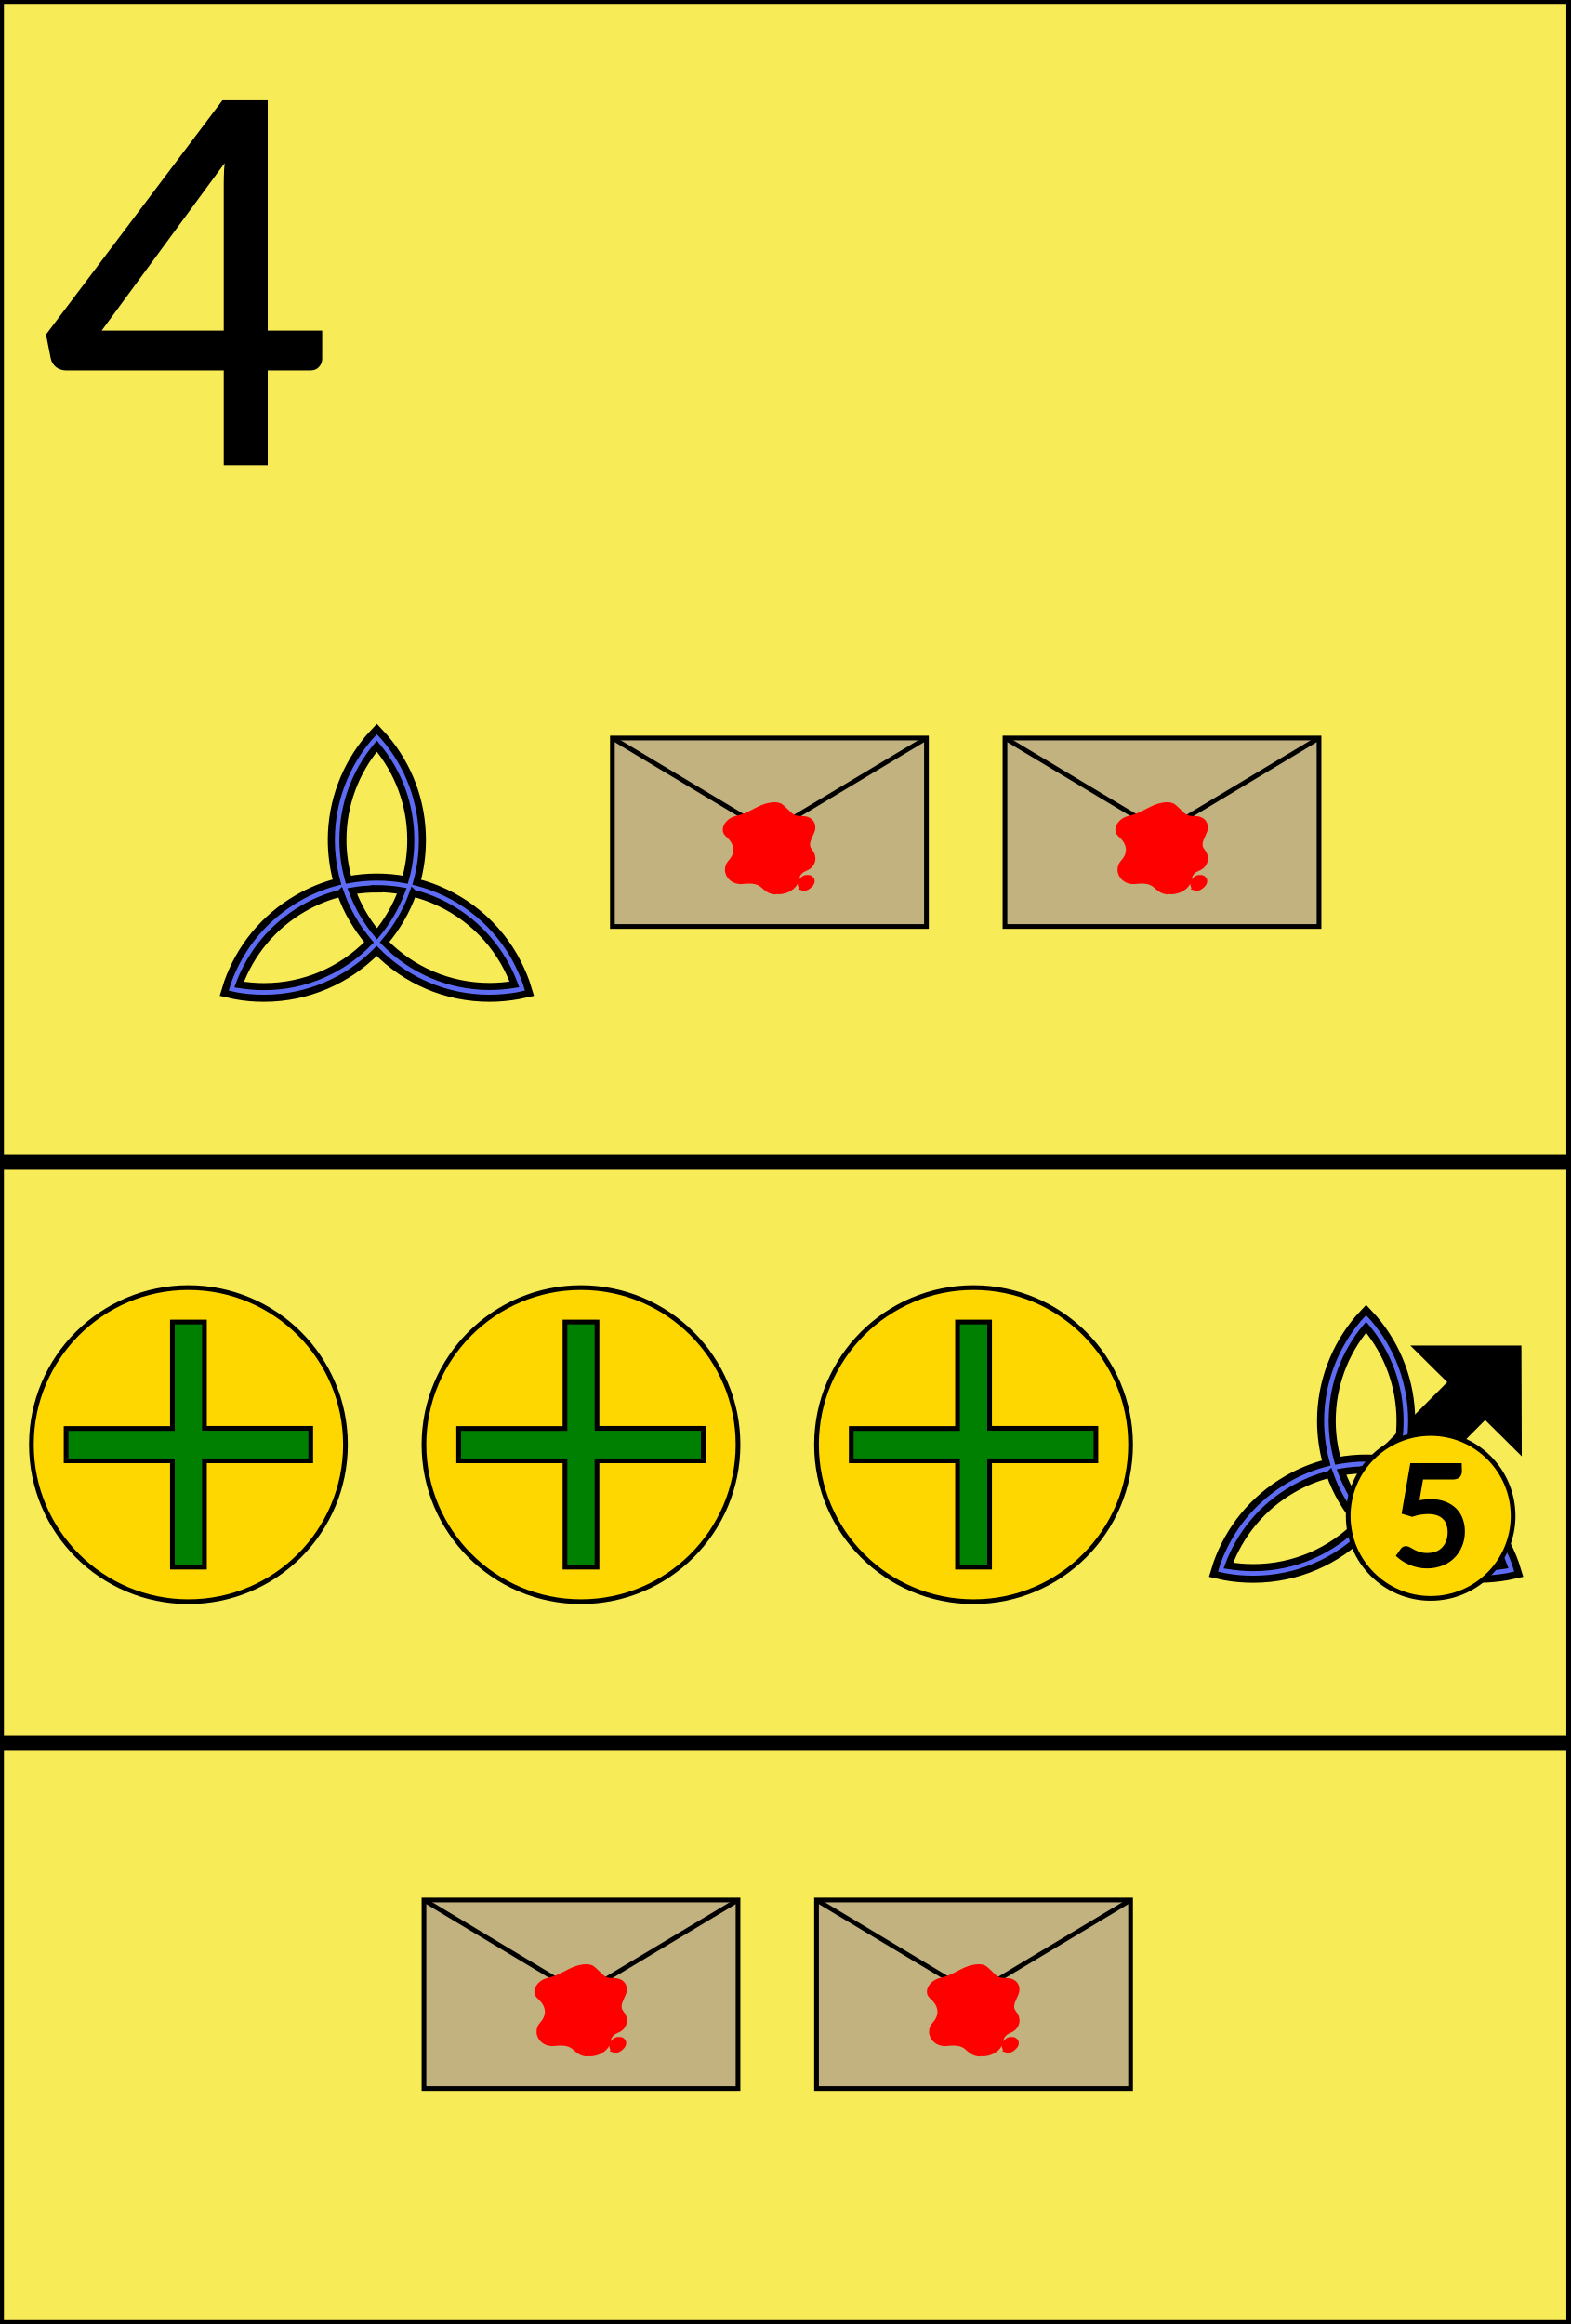
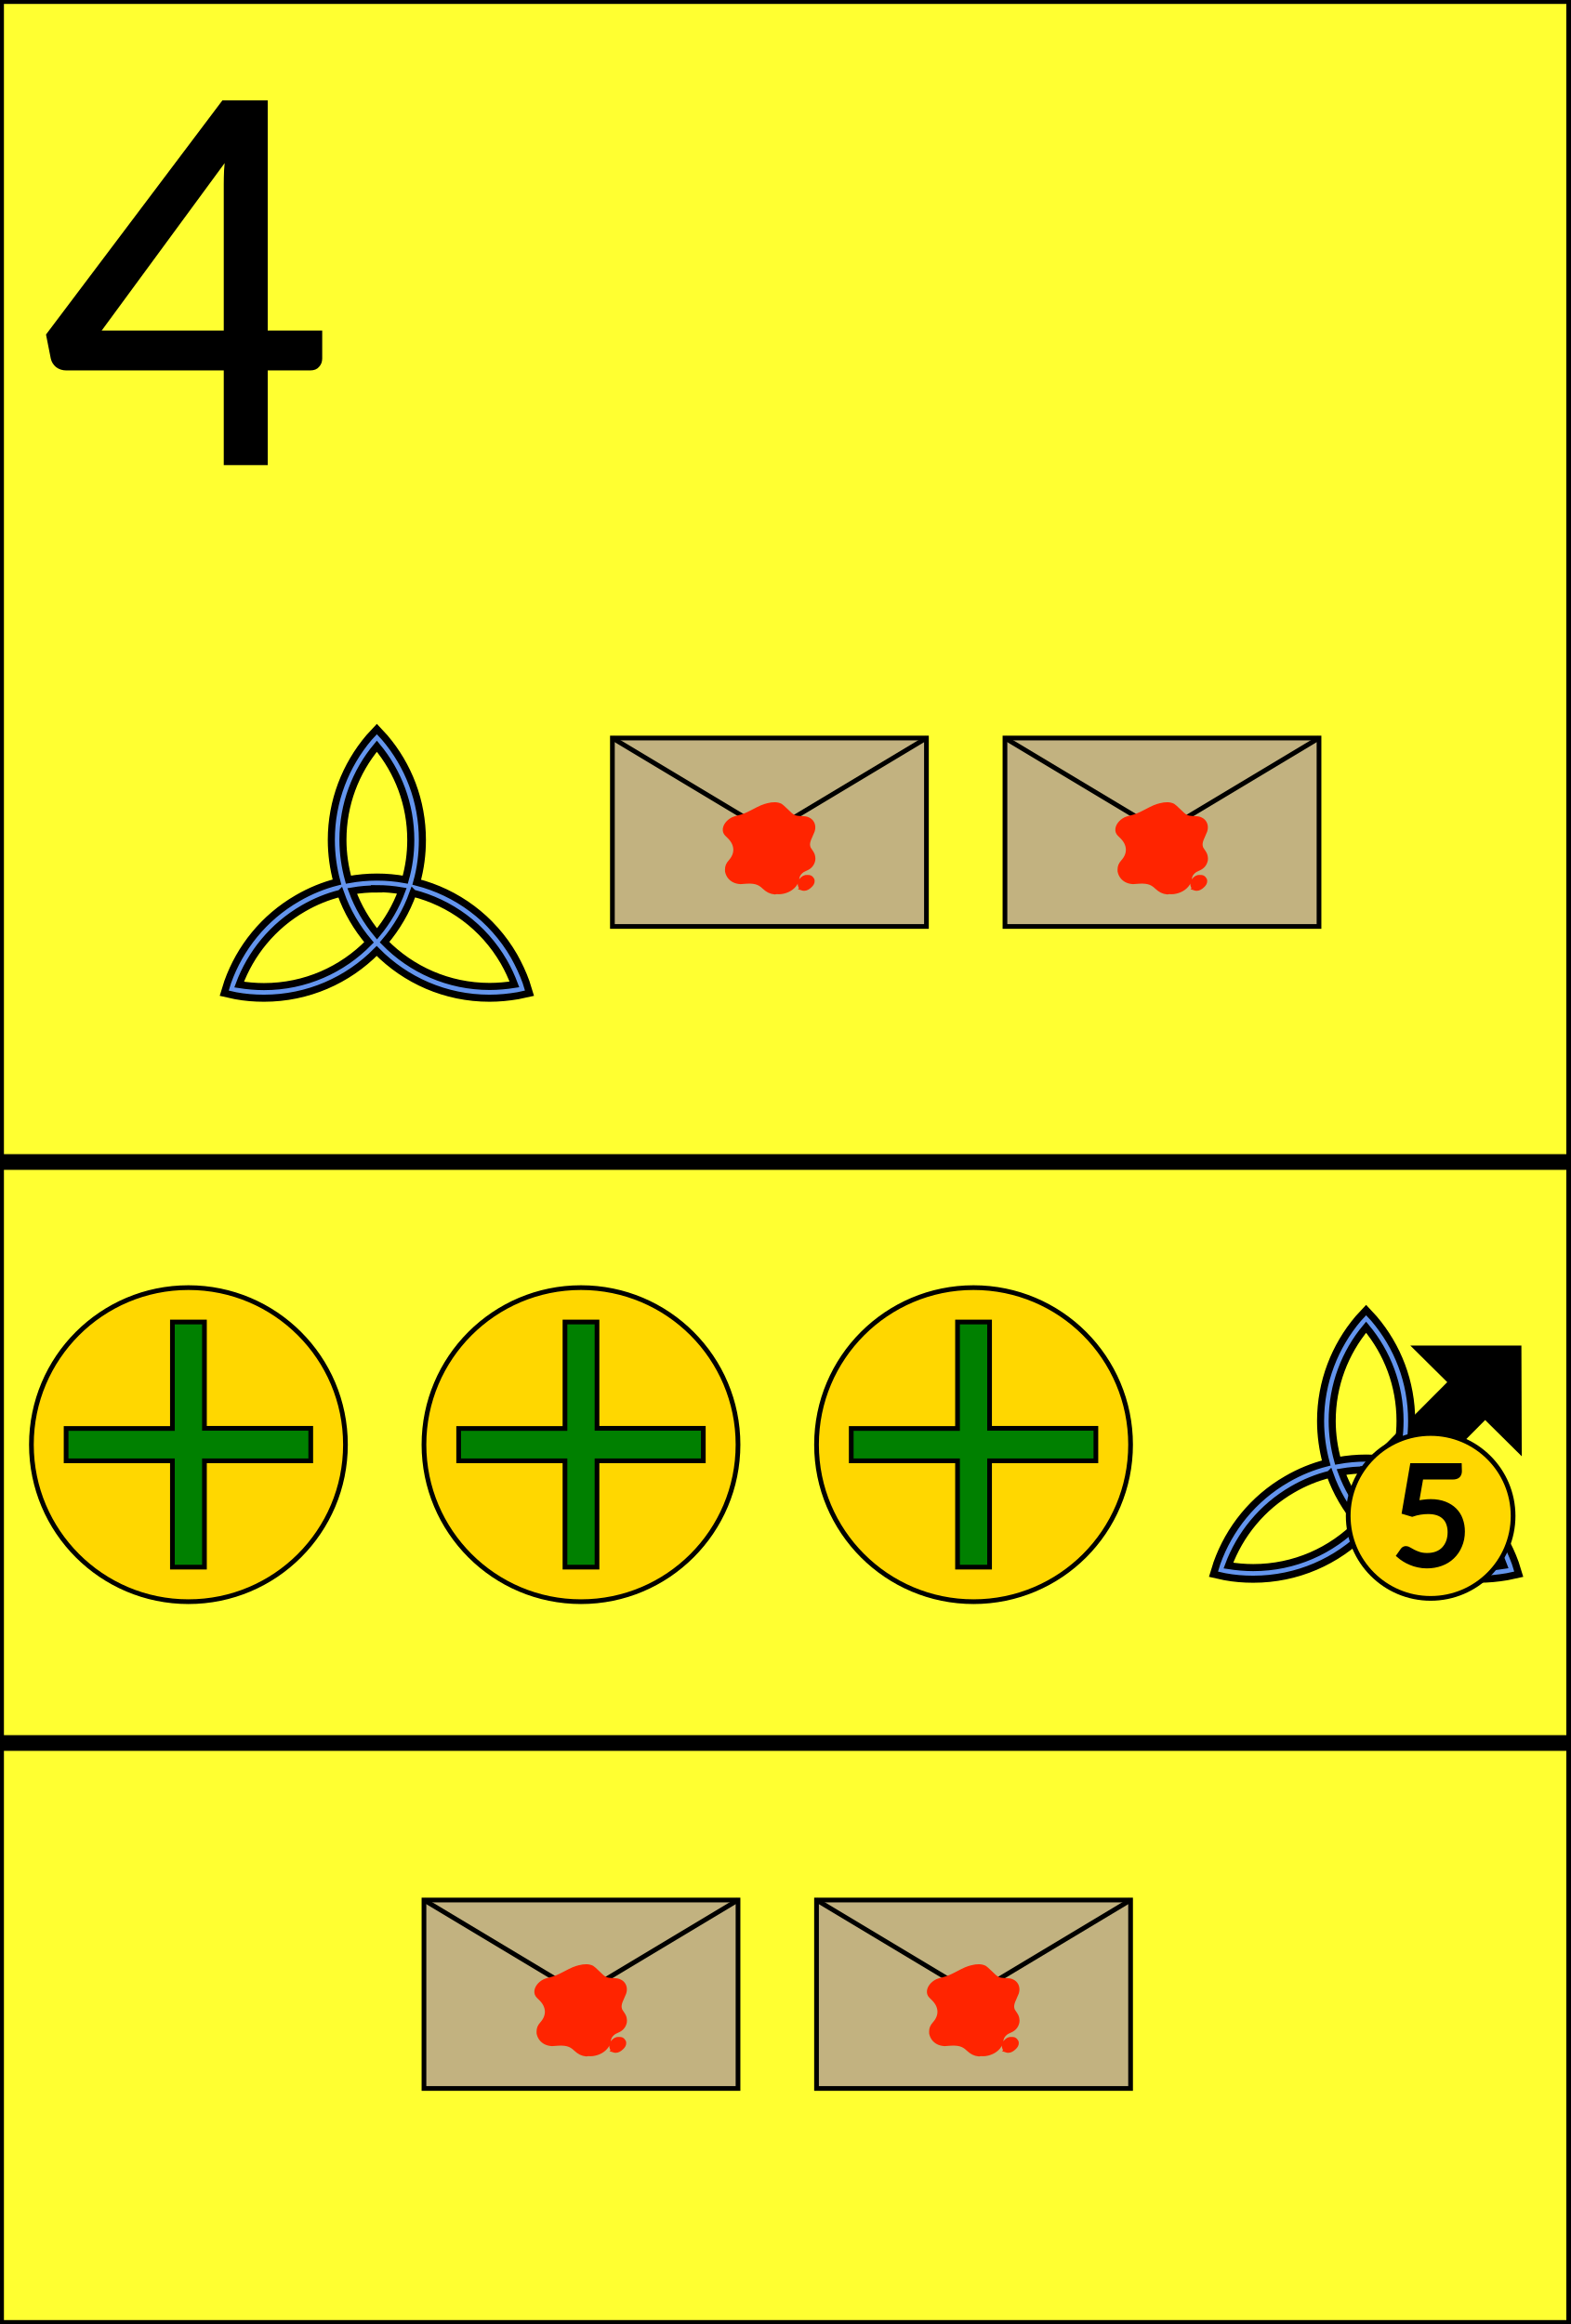
<svg xmlns="http://www.w3.org/2000/svg" height="148" width="100" viewbox="0 0 100 148">
-   <rect x="0" y="0" height="148" width="100" style="fill:#f8eb58;stroke:#000000;stroke-width:0.5px" />
+   <rect x="0" y="0" height="148" width="100" style="fill:#ffff31;stroke:#000000;stroke-width:0.5px" />
  <line x1="0" y1="74" x2="100" y2="74" style="stroke:#000000;stroke-width:1px" />
  <line x1="0" y1="111" x2="100" y2="111" style="stroke:#000000;stroke-width:1px" />
  <g transform="translate(2,2)">
    <path d="m 14.90,19.20 h 3.47 v 1.63 q 0,0.26 -0.16,0.43 -0.14,0.18 -0.46,0.18 h -2.85 v 6.03 H 12.40 V 21.44 H 2.22 q -0.32,0 -0.56,-0.18 Q 1.44,21.07 1.38,20.80 L 1.09,19.34 12.24,4.54 h 2.66 z M 12.40,9.74 q 0,-0.42 0.02,-0.90 0.03,-0.50 0.11,-1.01 L 4.18,19.20 H 12.40 z" style="fill:#000000;stroke:#000000;stroke-width:0.3px" />
  </g>
  <g transform="translate(14,43)">
-     <path d="m 10.0,4.52 c 1.35,1.62 2.16,3.70 2.16,5.97 0,0.88 -0.12,1.72 -0.35,2.53 -1.19,-0.22 -2.41,-0.22 -3.62,0 -0.22,-0.80 -0.35,-1.65 -0.35,-2.53 0,-2.27 0.81,-4.35 2.16,-5.97 z m -0.02,9.07 c 0.54,0 1.08,0.05 1.61,0.14 -0.37,1.0 -0.91,1.93 -1.58,2.74 -0.67,-0.81 -1.21,-1.73 -1.58,-2.73 0.52,-0.09 1.04,-0.13 1.56,-0.13 z m -2.29,0.29 c 0.41,1.16 1.03,2.21 1.81,3.13 -1.70,1.74 -4.06,2.82 -6.69,2.82 -0.54,0 -1.07,-0.05 -1.58,-0.13 0.73,-1.97 2.13,-3.72 4.09,-4.85 0.76,-0.44 1.55,-0.76 2.36,-0.96 z m 4.62,0 c 2.35,0.60 4.47,2.11 5.78,4.38 0.27,0.47 0.49,0.95 0.67,1.43 -0.51,0.08 -1.04,0.13 -1.58,0.13 -2.62,0 -4.99,-1.08 -6.69,-2.82 0.78,-0.92 1.40,-1.98 1.81,-3.13 z m 7.41,6.37 -0.22,-0.71 c -0.20,-0.56 -0.46,-1.11 -0.76,-1.65 -1.40,-2.43 -3.67,-4.06 -6.20,-4.71 0.24,-0.86 0.36,-1.76 0.36,-2.69 0,-2.49 -0.90,-4.76 -2.40,-6.52 L 10.0,3.43 9.50,3.97 C 8.01,5.73 7.10,8.01 7.10,10.49 c 0,0.93 0.13,1.83 0.36,2.68 -0.86,0.22 -1.70,0.56 -2.51,1.03 -2.15,1.24 -3.67,3.16 -4.45,5.34 l -0.22,0.71 0.72,0.16 c 0.59,0.11 1.19,0.16 1.81,0.16 2.81,0 5.35,-1.15 7.18,-3.01 1.83,1.86 4.37,3.01 7.18,3.01 0.62,0 1.22,-0.06 1.81,-0.16 z" style="fill:#5d6cf3;stroke:#000000;stroke-width:0.45px" />
+     <path d="m 10.0,4.52 c 1.35,1.62 2.16,3.70 2.16,5.97 0,0.88 -0.12,1.72 -0.35,2.53 -1.19,-0.22 -2.41,-0.22 -3.62,0 -0.22,-0.80 -0.35,-1.65 -0.35,-2.53 0,-2.27 0.81,-4.35 2.16,-5.97 z m -0.02,9.07 c 0.54,0 1.08,0.05 1.61,0.14 -0.37,1.0 -0.91,1.93 -1.58,2.74 -0.67,-0.81 -1.21,-1.73 -1.58,-2.73 0.52,-0.09 1.04,-0.13 1.56,-0.13 z m -2.29,0.29 c 0.41,1.16 1.03,2.21 1.81,3.13 -1.70,1.74 -4.06,2.82 -6.69,2.82 -0.54,0 -1.07,-0.05 -1.58,-0.13 0.73,-1.97 2.13,-3.72 4.09,-4.85 0.76,-0.44 1.55,-0.76 2.36,-0.96 z m 4.62,0 c 2.35,0.60 4.47,2.11 5.78,4.38 0.27,0.47 0.49,0.95 0.67,1.43 -0.51,0.08 -1.04,0.13 -1.58,0.13 -2.62,0 -4.99,-1.08 -6.69,-2.82 0.78,-0.92 1.40,-1.98 1.81,-3.13 z m 7.41,6.37 -0.22,-0.71 c -0.20,-0.56 -0.46,-1.11 -0.76,-1.65 -1.40,-2.43 -3.67,-4.06 -6.20,-4.71 0.24,-0.86 0.36,-1.76 0.36,-2.69 0,-2.49 -0.90,-4.76 -2.40,-6.52 L 10.0,3.43 9.50,3.97 C 8.01,5.73 7.10,8.01 7.10,10.49 c 0,0.93 0.13,1.83 0.36,2.68 -0.86,0.22 -1.70,0.56 -2.51,1.03 -2.15,1.24 -3.67,3.16 -4.45,5.34 l -0.22,0.71 0.72,0.16 c 0.59,0.11 1.19,0.16 1.81,0.16 2.81,0 5.35,-1.15 7.18,-3.01 1.83,1.86 4.37,3.01 7.18,3.01 0.62,0 1.22,-0.06 1.81,-0.16 z" style="fill:#6495ed;stroke:#000000;stroke-width:0.45px" />
  </g>
  <g transform="translate(39,43)">
    <rect x="0" y="4" height="12" width="20" style="fill:#c2b280;stroke:#000000;stroke-width:0.3px" />
    <line x1="0" y1="4" x2="10" y2="10" style="stroke:#000000;stroke-width:0.3px" />
    <line x1="10" y1="10" x2="20" y2="4" style="stroke:#000000;stroke-width:0.3px" />
-     <path d="m 10.34,13.81 C 10.07,13.78 9.90,13.69 9.67,13.48 9.34,13.16 9.02,13.08 8.35,13.14 8.16,13.16 8.13,13.16 8.03,13.14 7.70,13.09 7.45,12.89 7.35,12.59 7.32,12.52 7.32,12.48 7.32,12.39 7.32,12.19 7.37,12.06 7.53,11.88 7.76,11.62 7.86,11.35 7.85,11.07 7.83,10.76 7.69,10.49 7.39,10.21 7.23,10.06 7.19,10.00 7.18,9.87 7.16,9.62 7.38,9.33 7.69,9.18 7.79,9.14 7.87,9.11 8.05,9.07 8.31,9.01 8.58,8.90 8.92,8.72 c 0.59,-0.31 0.70,-0.35 0.97,-0.42 0.34,-0.09 0.61,-0.08 0.81,0.02 0.05,0.03 0.14,0.11 0.34,0.30 0.44,0.44 0.53,0.48 0.97,0.50 0.28,0.01 0.34,0.02 0.46,0.08 0.21,0.10 0.32,0.31 0.30,0.54 -0.01,0.12 -0.04,0.21 -0.15,0.44 -0.18,0.38 -0.22,0.58 -0.15,0.80 0.01,0.04 0.05,0.11 0.08,0.15 0.18,0.26 0.20,0.31 0.22,0.46 0.01,0.08 0.01,0.11 0,0.19 -0.05,0.24 -0.20,0.42 -0.44,0.52 -0.17,0.07 -0.25,0.12 -0.34,0.20 -0.14,0.13 -0.23,0.27 -0.25,0.54 -0.04,0.10 -0.09,0.19 -0.10,0.22 -0.17,0.28 -0.51,0.48 -0.90,0.53 -0.12,0.01 -0.15,0.01 -0.28,0 z m 1.76,-0.26 c -0.08,-0.04 -0.12,-0.09 -0.14,-0.19 -0.04,-0.16 0.08,-0.36 0.27,-0.46 0.06,-0.03 0.08,-0.03 0.19,-0.03 0.14,0 0.17,0.01 0.24,0.08 0.05,0.05 0.07,0.09 0.07,0.16 0,0.09 -0.04,0.18 -0.15,0.28 -0.12,0.12 -0.25,0.19 -0.37,0.19 -0.05,0 -0.09,-0.01 -0.12,-0.02 z" style="fill:#ff0000;stroke:#ff0000;stroke-width:0.3px" />
+     <path d="m 10.34,13.81 C 10.07,13.78 9.90,13.69 9.67,13.48 9.34,13.16 9.02,13.08 8.35,13.14 8.16,13.16 8.13,13.16 8.03,13.14 7.70,13.09 7.45,12.89 7.35,12.59 7.32,12.52 7.32,12.48 7.32,12.39 7.32,12.19 7.37,12.06 7.53,11.88 7.76,11.62 7.86,11.35 7.85,11.07 7.83,10.76 7.69,10.49 7.39,10.21 7.23,10.06 7.19,10.00 7.18,9.87 7.16,9.62 7.38,9.33 7.69,9.18 7.79,9.14 7.87,9.11 8.05,9.07 8.31,9.01 8.58,8.90 8.92,8.72 c 0.59,-0.31 0.70,-0.35 0.97,-0.42 0.34,-0.09 0.61,-0.08 0.81,0.02 0.05,0.03 0.14,0.11 0.34,0.30 0.44,0.44 0.53,0.48 0.97,0.50 0.28,0.01 0.34,0.02 0.46,0.08 0.21,0.10 0.32,0.31 0.30,0.54 -0.01,0.12 -0.04,0.21 -0.15,0.44 -0.18,0.38 -0.22,0.58 -0.15,0.80 0.01,0.04 0.05,0.11 0.08,0.15 0.18,0.26 0.20,0.31 0.22,0.46 0.01,0.08 0.01,0.11 0,0.19 -0.05,0.24 -0.20,0.42 -0.44,0.52 -0.17,0.07 -0.25,0.12 -0.34,0.20 -0.14,0.13 -0.23,0.27 -0.25,0.54 -0.04,0.10 -0.09,0.19 -0.10,0.22 -0.17,0.28 -0.51,0.48 -0.90,0.53 -0.12,0.01 -0.15,0.01 -0.28,0 z m 1.76,-0.26 c -0.08,-0.04 -0.12,-0.09 -0.14,-0.19 -0.04,-0.16 0.08,-0.36 0.27,-0.46 0.06,-0.03 0.08,-0.03 0.19,-0.03 0.14,0 0.17,0.01 0.24,0.08 0.05,0.05 0.07,0.09 0.07,0.16 0,0.09 -0.04,0.18 -0.15,0.28 -0.12,0.12 -0.25,0.19 -0.37,0.19 -0.05,0 -0.09,-0.01 -0.12,-0.02 z" style="fill:#ff2400;stroke:#ff2400;stroke-width:0.3px" />
  </g>
  <g transform="translate(64,43)">
    <rect x="0" y="4" height="12" width="20" style="fill:#c2b280;stroke:#000000;stroke-width:0.3px" />
    <line x1="0" y1="4" x2="10" y2="10" style="stroke:#000000;stroke-width:0.3px" />
    <line x1="10" y1="10" x2="20" y2="4" style="stroke:#000000;stroke-width:0.3px" />
-     <path d="m 10.34,13.81 C 10.07,13.78 9.90,13.69 9.67,13.48 9.34,13.16 9.02,13.08 8.35,13.14 8.16,13.16 8.13,13.16 8.03,13.14 7.70,13.09 7.45,12.89 7.35,12.59 7.32,12.52 7.32,12.48 7.32,12.39 7.32,12.19 7.37,12.06 7.53,11.88 7.76,11.62 7.86,11.35 7.85,11.07 7.83,10.76 7.69,10.49 7.39,10.21 7.23,10.06 7.19,10.00 7.18,9.87 7.16,9.62 7.38,9.33 7.69,9.18 7.79,9.14 7.87,9.11 8.05,9.07 8.31,9.01 8.58,8.90 8.92,8.72 c 0.59,-0.31 0.70,-0.35 0.97,-0.42 0.34,-0.09 0.61,-0.08 0.81,0.02 0.05,0.03 0.14,0.11 0.34,0.30 0.44,0.44 0.53,0.48 0.97,0.50 0.28,0.01 0.34,0.02 0.46,0.08 0.21,0.10 0.32,0.31 0.30,0.54 -0.01,0.12 -0.04,0.21 -0.15,0.44 -0.18,0.38 -0.22,0.58 -0.15,0.80 0.01,0.04 0.05,0.11 0.08,0.15 0.18,0.26 0.20,0.31 0.22,0.46 0.01,0.08 0.01,0.11 0,0.19 -0.05,0.24 -0.20,0.42 -0.44,0.52 -0.17,0.07 -0.25,0.12 -0.34,0.20 -0.14,0.13 -0.23,0.27 -0.25,0.54 -0.04,0.10 -0.09,0.19 -0.10,0.22 -0.17,0.28 -0.51,0.48 -0.90,0.53 -0.12,0.01 -0.15,0.01 -0.28,0 z m 1.76,-0.26 c -0.08,-0.04 -0.12,-0.09 -0.14,-0.19 -0.04,-0.16 0.08,-0.36 0.27,-0.46 0.06,-0.03 0.08,-0.03 0.19,-0.03 0.14,0 0.17,0.01 0.24,0.08 0.05,0.05 0.07,0.09 0.07,0.16 0,0.09 -0.04,0.18 -0.15,0.28 -0.12,0.12 -0.25,0.19 -0.37,0.19 -0.05,0 -0.09,-0.01 -0.12,-0.02 z" style="fill:#ff0000;stroke:#ff0000;stroke-width:0.3px" />
+     <path d="m 10.34,13.81 C 10.07,13.78 9.90,13.69 9.67,13.48 9.34,13.16 9.02,13.08 8.35,13.14 8.16,13.16 8.13,13.16 8.03,13.14 7.70,13.09 7.45,12.89 7.35,12.59 7.32,12.52 7.32,12.48 7.32,12.39 7.32,12.19 7.37,12.06 7.53,11.88 7.76,11.62 7.86,11.35 7.85,11.07 7.83,10.76 7.69,10.49 7.39,10.21 7.23,10.06 7.19,10.00 7.18,9.87 7.16,9.62 7.38,9.33 7.69,9.18 7.79,9.14 7.87,9.11 8.05,9.07 8.31,9.01 8.58,8.90 8.92,8.72 c 0.59,-0.31 0.70,-0.35 0.97,-0.42 0.34,-0.09 0.61,-0.08 0.81,0.02 0.05,0.03 0.14,0.11 0.34,0.30 0.44,0.44 0.53,0.48 0.97,0.50 0.28,0.01 0.34,0.02 0.46,0.08 0.21,0.10 0.32,0.31 0.30,0.54 -0.01,0.12 -0.04,0.21 -0.15,0.44 -0.18,0.38 -0.22,0.58 -0.15,0.80 0.01,0.04 0.05,0.11 0.08,0.15 0.18,0.26 0.20,0.31 0.22,0.46 0.01,0.08 0.01,0.11 0,0.19 -0.05,0.24 -0.20,0.42 -0.44,0.52 -0.17,0.07 -0.25,0.12 -0.34,0.20 -0.14,0.13 -0.23,0.27 -0.25,0.54 -0.04,0.10 -0.09,0.19 -0.10,0.22 -0.17,0.28 -0.51,0.48 -0.90,0.53 -0.12,0.01 -0.15,0.01 -0.28,0 z m 1.76,-0.26 c -0.08,-0.04 -0.12,-0.09 -0.14,-0.19 -0.04,-0.16 0.08,-0.36 0.27,-0.46 0.06,-0.03 0.08,-0.03 0.19,-0.03 0.14,0 0.17,0.01 0.24,0.08 0.05,0.05 0.07,0.09 0.07,0.16 0,0.09 -0.04,0.18 -0.15,0.28 -0.12,0.12 -0.25,0.19 -0.37,0.19 -0.05,0 -0.09,-0.01 -0.12,-0.02 z" style="fill:#ff2400;stroke:#ff2400;stroke-width:0.3px" />
  </g>
  <g transform="translate(2,80)">
    <circle cx="10" cy="12" r="10" style="fill:#ffd700;stroke:#000000;stroke-width:0.3px" />
    <path d="m 11.02,4.19 v 6.77 h 6.77 v 2.07 h -6.77 v 6.77 H 8.98 V 13.03 H 2.21 V 10.97 H 8.98 V 4.19 z" style="fill:#008000;stroke:#000000;stroke-width:0.3px" />
  </g>
  <g transform="translate(27,80)">
    <circle cx="10" cy="12" r="10" style="fill:#ffd700;stroke:#000000;stroke-width:0.3px" />
    <path d="m 11.02,4.19 v 6.77 h 6.77 v 2.07 h -6.77 v 6.77 H 8.98 V 13.03 H 2.21 V 10.97 H 8.98 V 4.19 z" style="fill:#008000;stroke:#000000;stroke-width:0.3px" />
  </g>
  <g transform="translate(52,80)">
    <circle cx="10" cy="12" r="10" style="fill:#ffd700;stroke:#000000;stroke-width:0.3px" />
    <path d="m 11.02,4.19 v 6.77 h 6.77 v 2.07 h -6.77 v 6.77 H 8.98 V 13.03 H 2.21 V 10.97 H 8.98 V 4.19 z" style="fill:#008000;stroke:#000000;stroke-width:0.3px" />
  </g>
  <g transform="translate(77,80)">
    <path d="m 12.65,10.76 2.73,-2.74 -1.10,-1.09 -1.10,-1.09 3.28,0 3.28,0 0.01,3.27 0.01,3.27 -1.09,-1.08 -1.09,-1.08 -2.72,2.74 -2.72,2.74 -0.63,-0.62 c -0.35,-0.34 -0.84,-0.83 -1.10,-1.08 L 9.92,13.51 z" style="fill:#000000;stroke:#000000;stroke-width:0.3px" />
-     <path d="m 10.0,4.52 c 1.35,1.62 2.16,3.70 2.16,5.97 0,0.88 -0.12,1.72 -0.35,2.53 -1.19,-0.22 -2.41,-0.22 -3.62,0 -0.22,-0.80 -0.35,-1.65 -0.35,-2.53 0,-2.27 0.81,-4.35 2.16,-5.97 z m -0.02,9.07 c 0.54,0 1.08,0.05 1.61,0.14 -0.37,1.0 -0.91,1.93 -1.58,2.74 -0.67,-0.81 -1.21,-1.73 -1.58,-2.73 0.52,-0.09 1.04,-0.13 1.56,-0.13 z m -2.29,0.29 c 0.41,1.16 1.03,2.21 1.81,3.13 -1.70,1.74 -4.06,2.82 -6.69,2.82 -0.54,0 -1.07,-0.05 -1.58,-0.13 0.73,-1.97 2.13,-3.72 4.09,-4.85 0.76,-0.44 1.55,-0.76 2.36,-0.96 z m 4.62,0 c 2.35,0.60 4.47,2.11 5.78,4.38 0.27,0.47 0.49,0.95 0.67,1.43 -0.51,0.08 -1.04,0.13 -1.58,0.13 -2.62,0 -4.99,-1.08 -6.69,-2.82 0.78,-0.92 1.40,-1.98 1.81,-3.13 z m 7.41,6.37 -0.22,-0.71 c -0.20,-0.56 -0.46,-1.11 -0.76,-1.65 -1.40,-2.43 -3.67,-4.06 -6.20,-4.71 0.24,-0.86 0.36,-1.76 0.36,-2.69 0,-2.49 -0.90,-4.76 -2.40,-6.52 L 10.0,3.43 9.50,3.97 C 8.01,5.73 7.10,8.01 7.10,10.49 c 0,0.93 0.13,1.83 0.36,2.68 -0.86,0.22 -1.70,0.56 -2.51,1.03 -2.15,1.24 -3.67,3.16 -4.45,5.34 l -0.22,0.71 0.72,0.16 c 0.59,0.11 1.19,0.16 1.81,0.16 2.81,0 5.35,-1.15 7.18,-3.01 1.83,1.86 4.37,3.01 7.18,3.01 0.62,0 1.22,-0.06 1.81,-0.16 z" style="fill:#5d6cf3;stroke:#000000;stroke-width:0.45px" />
+     <path d="m 10.0,4.52 c 1.35,1.62 2.16,3.70 2.16,5.97 0,0.88 -0.12,1.72 -0.35,2.53 -1.19,-0.22 -2.41,-0.22 -3.62,0 -0.22,-0.80 -0.35,-1.65 -0.35,-2.53 0,-2.27 0.81,-4.35 2.16,-5.97 z m -0.02,9.07 c 0.54,0 1.08,0.05 1.61,0.14 -0.37,1.0 -0.91,1.93 -1.58,2.74 -0.67,-0.81 -1.21,-1.73 -1.58,-2.73 0.52,-0.09 1.04,-0.13 1.56,-0.13 z m -2.29,0.29 c 0.41,1.16 1.03,2.21 1.81,3.13 -1.70,1.74 -4.06,2.82 -6.69,2.82 -0.54,0 -1.07,-0.05 -1.58,-0.13 0.73,-1.97 2.13,-3.72 4.09,-4.85 0.76,-0.44 1.55,-0.76 2.36,-0.96 z m 4.62,0 c 2.35,0.60 4.47,2.11 5.78,4.38 0.27,0.47 0.49,0.95 0.67,1.43 -0.51,0.08 -1.04,0.13 -1.58,0.13 -2.62,0 -4.99,-1.08 -6.69,-2.82 0.78,-0.92 1.40,-1.98 1.81,-3.13 z m 7.41,6.37 -0.22,-0.71 c -0.20,-0.56 -0.46,-1.11 -0.76,-1.65 -1.40,-2.43 -3.67,-4.06 -6.20,-4.71 0.24,-0.86 0.36,-1.76 0.36,-2.69 0,-2.49 -0.90,-4.76 -2.40,-6.52 L 10.0,3.43 9.50,3.97 C 8.01,5.73 7.10,8.01 7.10,10.49 c 0,0.93 0.13,1.83 0.36,2.68 -0.86,0.22 -1.70,0.56 -2.51,1.03 -2.15,1.24 -3.67,3.16 -4.45,5.34 l -0.22,0.71 0.72,0.16 c 0.59,0.11 1.19,0.16 1.81,0.16 2.81,0 5.35,-1.15 7.18,-3.01 1.83,1.86 4.37,3.01 7.18,3.01 0.62,0 1.22,-0.06 1.81,-0.16 z" style="fill:#6495ed;stroke:#000000;stroke-width:0.45px" />
    <circle cx="14.11" cy="16.54" r="5.25" style="fill:#ffd700;stroke:#000000;stroke-width:0.3px" />
    <path d="m 15.95,13.69 q 0,0.17 -0.10,0.28 -0.10,0.10 -0.35,0.10 H 13.50 l -0.29,1.66 q 0.25,-0.06 0.47,-0.08 0.23,-0.03 0.44,-0.03 0.49,0 0.88,0.15 0.38,0.15 0.63,0.40 0.26,0.26 0.38,0.60 0.13,0.35 0.13,0.76 0,0.50 -0.18,0.91 -0.17,0.41 -0.48,0.70 -0.30,0.29 -0.72,0.44 -0.41,0.15 -0.90,0.15 -0.28,0 -0.54,-0.06 -0.25,-0.05 -0.48,-0.15 -0.22,-0.09 -0.41,-0.21 -0.19,-0.12 -0.34,-0.25 l 0.24,-0.34 q 0.08,-0.11 0.21,-0.11 0.09,0 0.20,0.07 0.11,0.07 0.27,0.15 0.16,0.08 0.37,0.15 0.22,0.07 0.51,0.07 0.33,0 0.60,-0.10 0.27,-0.10 0.46,-0.30 0.19,-0.20 0.29,-0.47 0.10,-0.27 0.10,-0.61 0,-0.30 -0.09,-0.54 -0.08,-0.24 -0.26,-0.41 -0.17,-0.17 -0.43,-0.26 -0.26,-0.09 -0.61,-0.09 -0.24,0 -0.50,0.04 -0.26,0.04 -0.52,0.13 l -0.50,-0.15 0.51,-2.96 h 3.00 z" style="fill:#000000;stroke:#000000;stroke-width:0.3px" />
  </g>
  <g transform="translate(27,117)">
    <rect x="0" y="4" height="12" width="20" style="fill:#c2b280;stroke:#000000;stroke-width:0.3px" />
    <line x1="0" y1="4" x2="10" y2="10" style="stroke:#000000;stroke-width:0.3px" />
    <line x1="10" y1="10" x2="20" y2="4" style="stroke:#000000;stroke-width:0.3px" />
-     <path d="m 10.34,13.81 C 10.07,13.78 9.90,13.69 9.67,13.48 9.34,13.16 9.02,13.08 8.35,13.14 8.16,13.16 8.13,13.16 8.03,13.14 7.70,13.09 7.45,12.89 7.35,12.59 7.32,12.52 7.32,12.48 7.32,12.39 7.32,12.19 7.37,12.06 7.53,11.88 7.76,11.62 7.86,11.35 7.85,11.07 7.83,10.76 7.69,10.49 7.39,10.21 7.23,10.06 7.19,10.00 7.18,9.87 7.16,9.62 7.38,9.33 7.69,9.18 7.79,9.14 7.87,9.11 8.05,9.07 8.31,9.01 8.58,8.90 8.92,8.72 c 0.59,-0.31 0.70,-0.35 0.97,-0.42 0.34,-0.09 0.61,-0.08 0.81,0.02 0.05,0.03 0.14,0.11 0.34,0.30 0.44,0.44 0.53,0.48 0.97,0.50 0.28,0.01 0.34,0.02 0.46,0.08 0.21,0.10 0.32,0.31 0.30,0.54 -0.01,0.12 -0.04,0.21 -0.15,0.44 -0.18,0.38 -0.22,0.58 -0.15,0.80 0.01,0.04 0.05,0.11 0.08,0.15 0.18,0.26 0.20,0.31 0.22,0.46 0.01,0.08 0.01,0.11 0,0.19 -0.05,0.24 -0.20,0.42 -0.44,0.52 -0.17,0.07 -0.25,0.12 -0.34,0.20 -0.14,0.13 -0.23,0.27 -0.25,0.54 -0.04,0.10 -0.09,0.19 -0.10,0.22 -0.17,0.28 -0.51,0.48 -0.90,0.53 -0.12,0.01 -0.15,0.01 -0.28,0 z m 1.76,-0.26 c -0.08,-0.04 -0.12,-0.09 -0.14,-0.19 -0.04,-0.16 0.08,-0.36 0.27,-0.46 0.06,-0.03 0.08,-0.03 0.19,-0.03 0.14,0 0.17,0.01 0.24,0.08 0.05,0.05 0.07,0.09 0.07,0.16 0,0.09 -0.04,0.18 -0.15,0.28 -0.12,0.12 -0.25,0.19 -0.37,0.19 -0.05,0 -0.09,-0.01 -0.12,-0.02 z" style="fill:#ff0000;stroke:#ff0000;stroke-width:0.3px" />
+     <path d="m 10.34,13.81 C 10.07,13.78 9.90,13.69 9.67,13.48 9.34,13.16 9.02,13.08 8.35,13.14 8.16,13.16 8.13,13.16 8.03,13.14 7.70,13.09 7.45,12.89 7.35,12.59 7.32,12.52 7.32,12.48 7.32,12.39 7.32,12.19 7.37,12.06 7.53,11.88 7.76,11.62 7.86,11.35 7.85,11.07 7.83,10.76 7.69,10.49 7.39,10.21 7.23,10.06 7.19,10.00 7.18,9.87 7.16,9.62 7.38,9.33 7.69,9.18 7.79,9.14 7.87,9.11 8.05,9.07 8.31,9.01 8.58,8.90 8.92,8.72 c 0.59,-0.31 0.70,-0.35 0.97,-0.42 0.34,-0.09 0.61,-0.08 0.81,0.02 0.05,0.03 0.14,0.11 0.34,0.30 0.44,0.44 0.53,0.48 0.97,0.50 0.28,0.01 0.34,0.02 0.46,0.08 0.21,0.10 0.32,0.31 0.30,0.54 -0.01,0.12 -0.04,0.21 -0.15,0.44 -0.18,0.38 -0.22,0.58 -0.15,0.80 0.01,0.04 0.05,0.11 0.08,0.15 0.18,0.26 0.20,0.31 0.22,0.46 0.01,0.08 0.01,0.11 0,0.19 -0.05,0.24 -0.20,0.42 -0.44,0.52 -0.17,0.07 -0.25,0.12 -0.34,0.20 -0.14,0.13 -0.23,0.27 -0.25,0.54 -0.04,0.10 -0.09,0.19 -0.10,0.22 -0.17,0.28 -0.51,0.48 -0.90,0.53 -0.12,0.01 -0.15,0.01 -0.28,0 z m 1.76,-0.26 c -0.08,-0.04 -0.12,-0.09 -0.14,-0.19 -0.04,-0.16 0.08,-0.36 0.27,-0.46 0.06,-0.03 0.08,-0.03 0.19,-0.03 0.14,0 0.17,0.01 0.24,0.08 0.05,0.05 0.07,0.09 0.07,0.16 0,0.09 -0.04,0.18 -0.15,0.28 -0.12,0.12 -0.25,0.19 -0.37,0.19 -0.05,0 -0.09,-0.01 -0.12,-0.02 z" style="fill:#ff2400;stroke:#ff2400;stroke-width:0.3px" />
  </g>
  <g transform="translate(52,117)">
    <rect x="0" y="4" height="12" width="20" style="fill:#c2b280;stroke:#000000;stroke-width:0.3px" />
    <line x1="0" y1="4" x2="10" y2="10" style="stroke:#000000;stroke-width:0.3px" />
    <line x1="10" y1="10" x2="20" y2="4" style="stroke:#000000;stroke-width:0.3px" />
-     <path d="m 10.34,13.81 C 10.07,13.78 9.90,13.69 9.67,13.48 9.34,13.16 9.02,13.08 8.35,13.14 8.16,13.16 8.13,13.16 8.03,13.14 7.70,13.09 7.45,12.89 7.35,12.59 7.32,12.52 7.32,12.48 7.32,12.39 7.32,12.19 7.37,12.06 7.53,11.88 7.76,11.62 7.86,11.35 7.85,11.07 7.83,10.76 7.69,10.49 7.39,10.21 7.23,10.06 7.19,10.00 7.18,9.87 7.16,9.62 7.38,9.33 7.69,9.18 7.79,9.14 7.87,9.11 8.05,9.07 8.31,9.01 8.58,8.90 8.92,8.72 c 0.59,-0.31 0.70,-0.35 0.97,-0.42 0.34,-0.09 0.61,-0.08 0.81,0.02 0.05,0.03 0.14,0.11 0.34,0.30 0.44,0.44 0.53,0.48 0.97,0.50 0.28,0.01 0.34,0.02 0.46,0.08 0.21,0.10 0.32,0.31 0.30,0.54 -0.01,0.12 -0.04,0.21 -0.15,0.44 -0.18,0.38 -0.22,0.58 -0.15,0.80 0.01,0.04 0.05,0.11 0.08,0.15 0.18,0.26 0.20,0.31 0.22,0.46 0.01,0.08 0.01,0.11 0,0.19 -0.05,0.24 -0.20,0.42 -0.44,0.52 -0.17,0.07 -0.25,0.12 -0.34,0.20 -0.14,0.13 -0.23,0.27 -0.25,0.54 -0.04,0.10 -0.09,0.19 -0.10,0.22 -0.17,0.28 -0.51,0.48 -0.90,0.53 -0.12,0.01 -0.15,0.01 -0.28,0 z m 1.76,-0.26 c -0.08,-0.04 -0.12,-0.09 -0.14,-0.19 -0.04,-0.16 0.08,-0.36 0.27,-0.46 0.06,-0.03 0.08,-0.03 0.19,-0.03 0.14,0 0.17,0.01 0.24,0.08 0.05,0.05 0.07,0.09 0.07,0.16 0,0.09 -0.04,0.18 -0.15,0.28 -0.12,0.12 -0.25,0.19 -0.37,0.19 -0.05,0 -0.09,-0.01 -0.12,-0.02 z" style="fill:#ff0000;stroke:#ff0000;stroke-width:0.3px" />
+     <path d="m 10.34,13.81 C 10.07,13.78 9.90,13.69 9.67,13.48 9.34,13.16 9.02,13.08 8.35,13.14 8.16,13.16 8.13,13.16 8.03,13.14 7.70,13.09 7.45,12.89 7.35,12.59 7.32,12.52 7.32,12.48 7.32,12.39 7.32,12.19 7.37,12.06 7.53,11.88 7.76,11.62 7.86,11.35 7.85,11.07 7.83,10.76 7.69,10.49 7.39,10.21 7.23,10.06 7.19,10.00 7.18,9.87 7.16,9.62 7.38,9.33 7.69,9.18 7.79,9.14 7.87,9.11 8.05,9.07 8.31,9.01 8.58,8.90 8.92,8.72 c 0.59,-0.31 0.70,-0.35 0.97,-0.42 0.34,-0.09 0.61,-0.08 0.81,0.02 0.05,0.03 0.14,0.11 0.34,0.30 0.44,0.44 0.53,0.48 0.97,0.50 0.28,0.01 0.34,0.02 0.46,0.08 0.21,0.10 0.32,0.31 0.30,0.54 -0.01,0.12 -0.04,0.21 -0.15,0.44 -0.18,0.38 -0.22,0.58 -0.15,0.80 0.01,0.04 0.05,0.11 0.08,0.15 0.18,0.26 0.20,0.31 0.22,0.46 0.01,0.08 0.01,0.11 0,0.19 -0.05,0.24 -0.20,0.42 -0.44,0.52 -0.17,0.07 -0.25,0.12 -0.34,0.20 -0.14,0.13 -0.23,0.27 -0.25,0.54 -0.04,0.10 -0.09,0.19 -0.10,0.22 -0.17,0.28 -0.51,0.48 -0.90,0.53 -0.12,0.01 -0.15,0.01 -0.28,0 z m 1.76,-0.26 c -0.08,-0.04 -0.12,-0.09 -0.14,-0.19 -0.04,-0.16 0.08,-0.36 0.27,-0.46 0.06,-0.03 0.08,-0.03 0.19,-0.03 0.14,0 0.17,0.01 0.24,0.08 0.05,0.05 0.07,0.09 0.07,0.16 0,0.09 -0.04,0.18 -0.15,0.28 -0.12,0.12 -0.25,0.19 -0.37,0.19 -0.05,0 -0.09,-0.01 -0.12,-0.02 z" style="fill:#ff2400;stroke:#ff2400;stroke-width:0.3px" />
  </g>
</svg>
